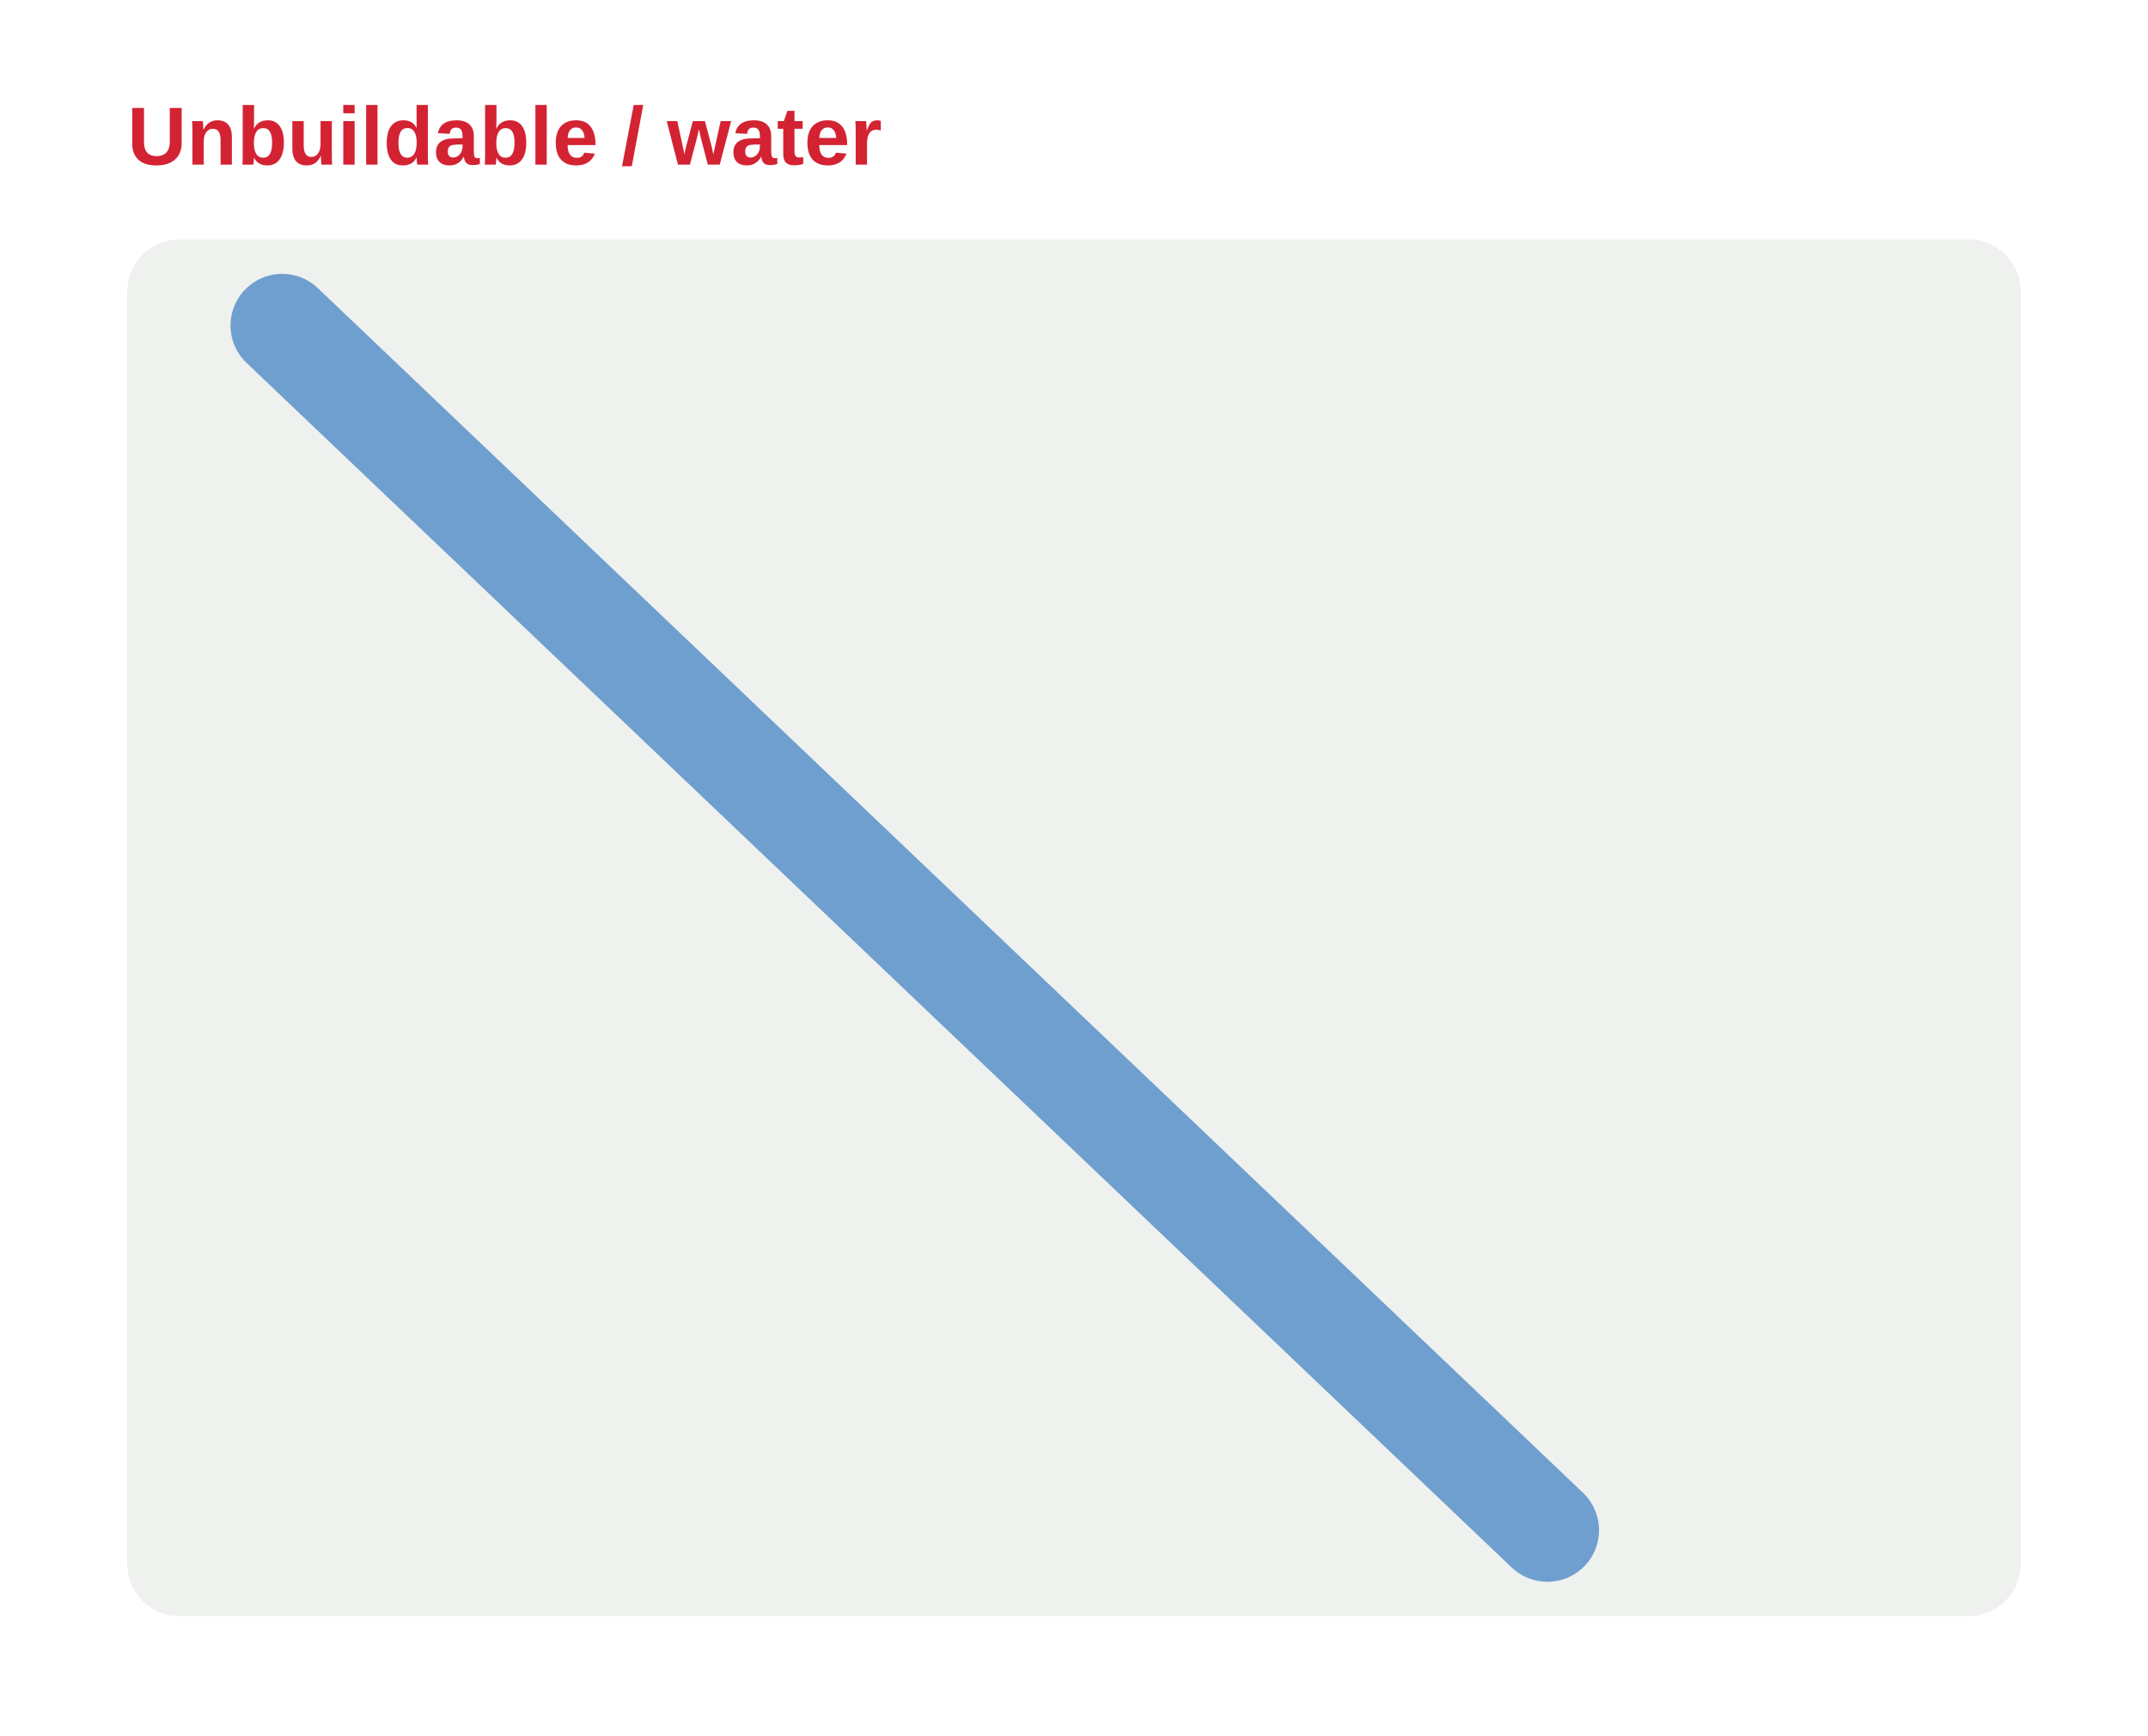
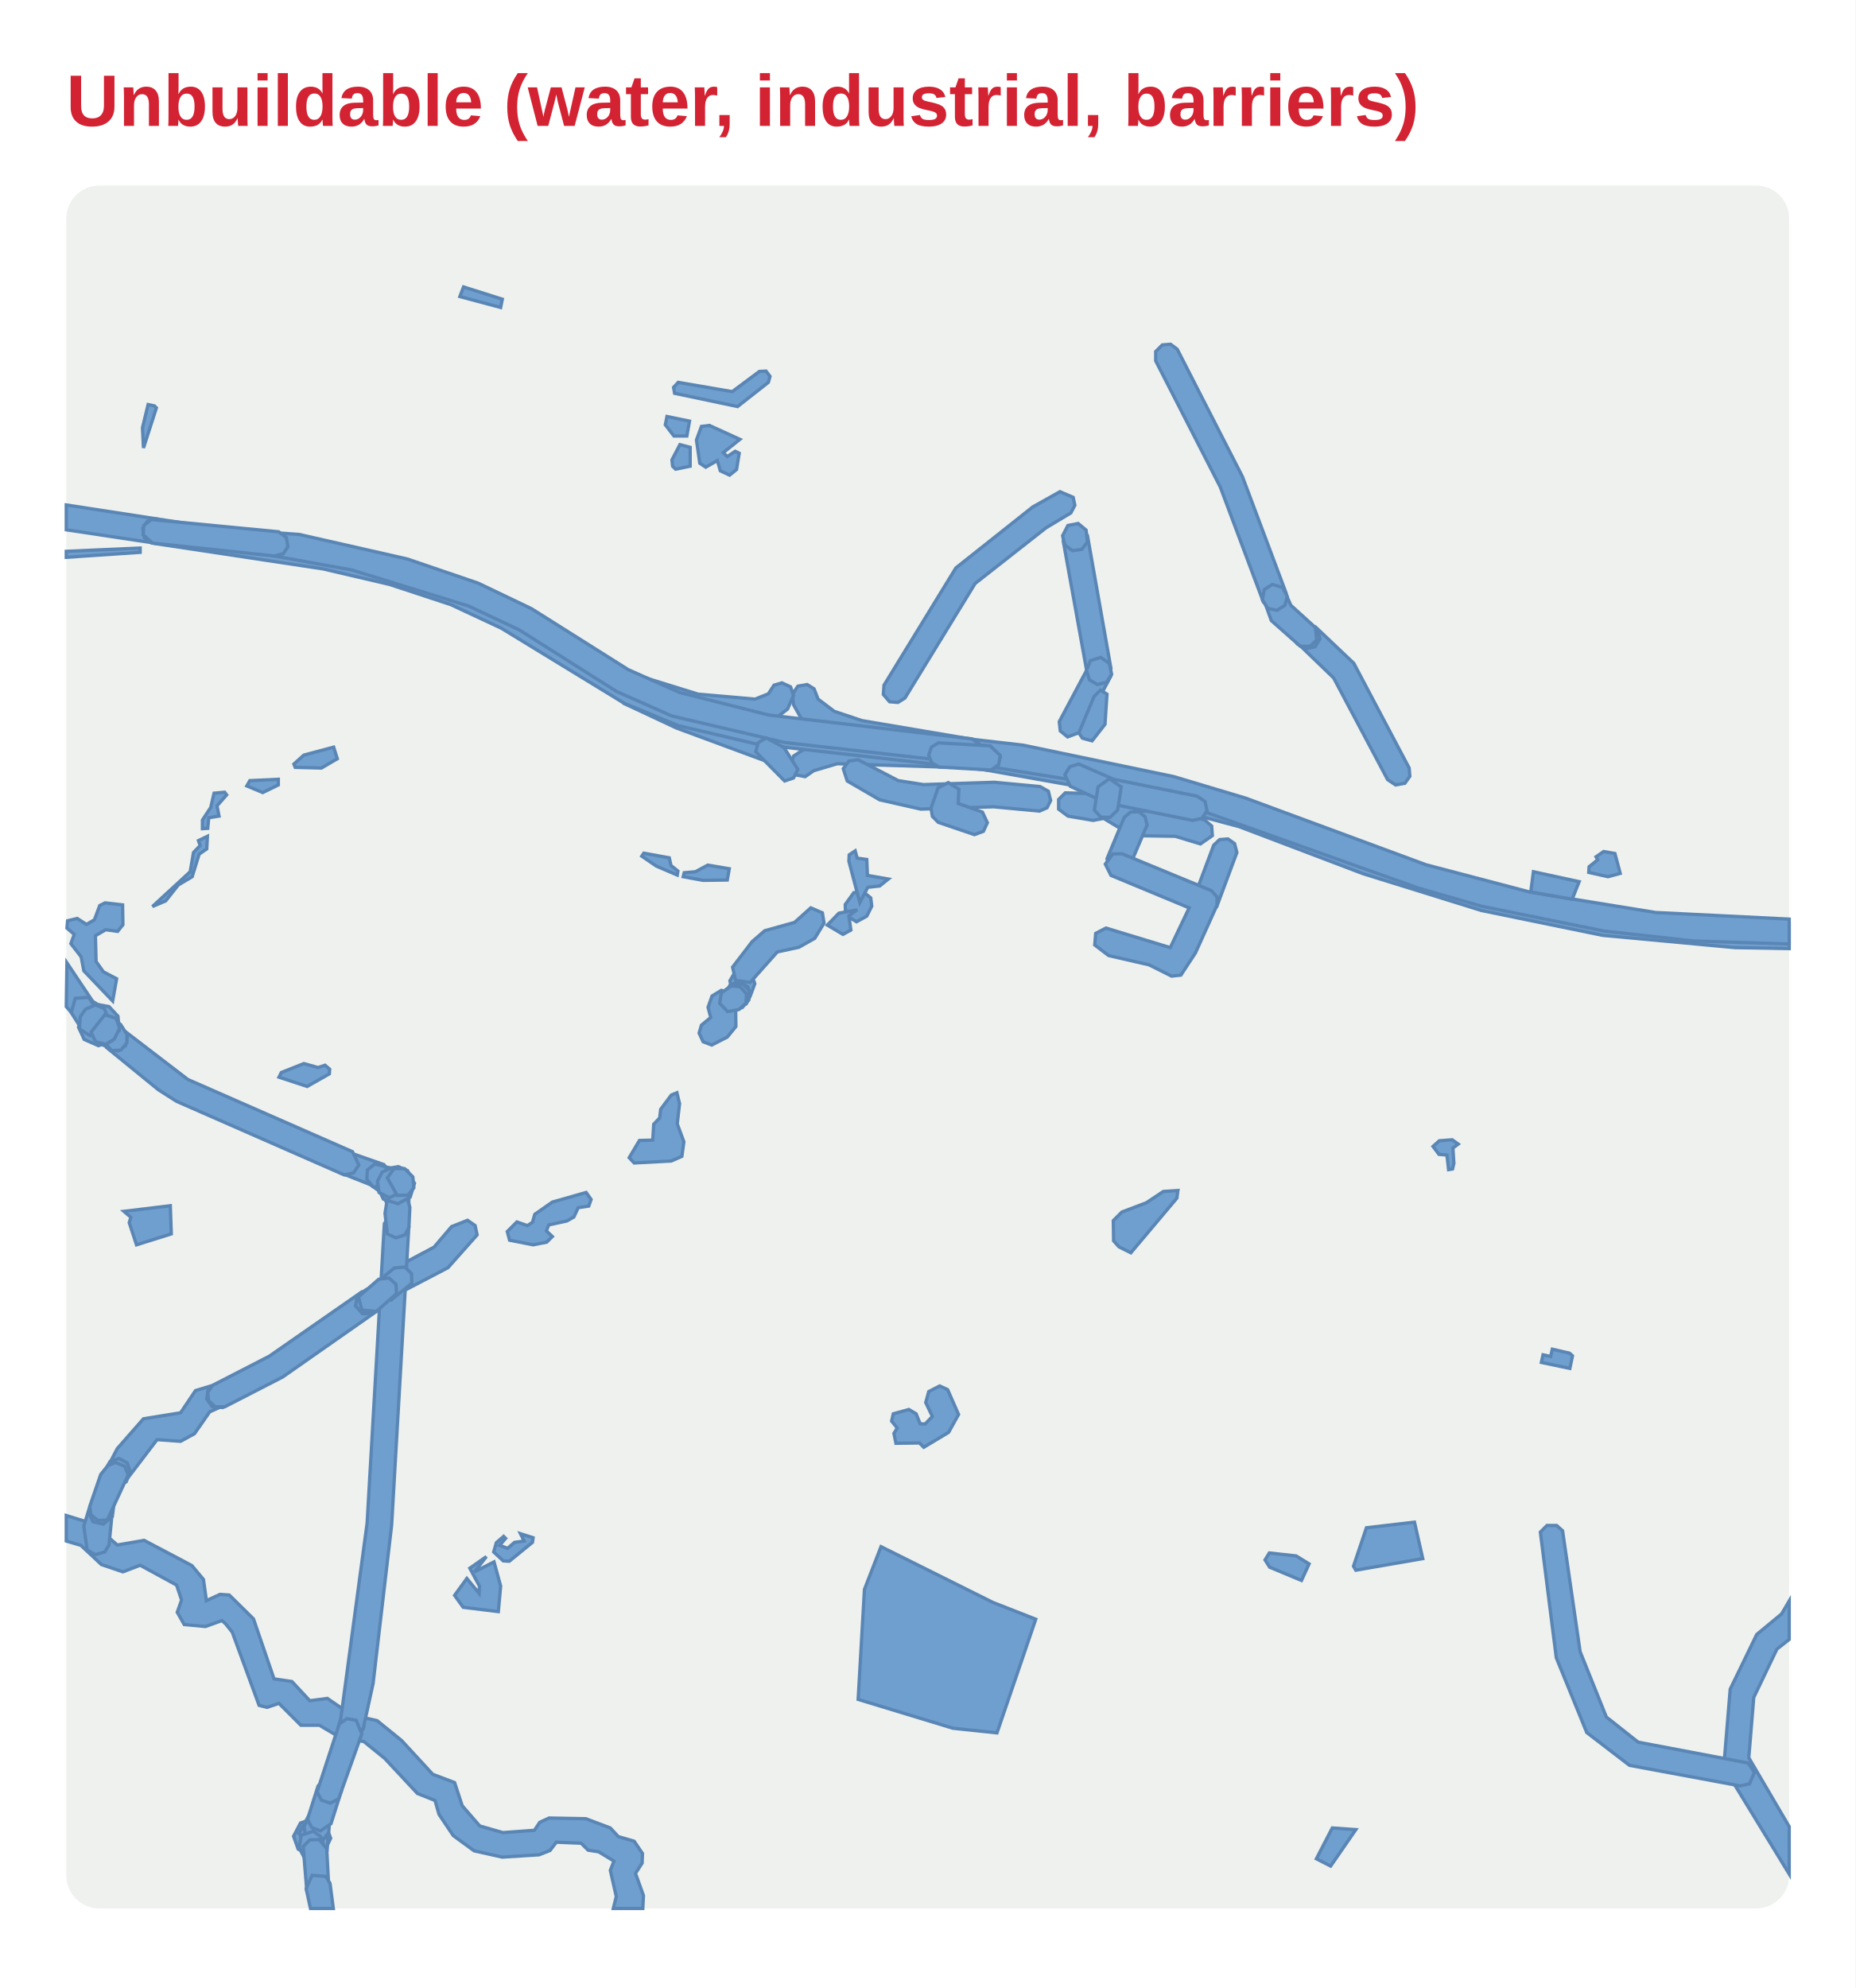
- <svg xmlns="http://www.w3.org/2000/svg" viewBox="0 0 574 464" font-family="Arial, sans-serif">
-   <rect width="574" height="464" fill="white" />
-   <text x="34" y="44" fill="#D32333" font-weight="800" font-size="22">Unbuildable / water</text>
-   <rect x="34.0" y="64.0" width="506.0" height="368.0" rx="14" fill="#eef1ee" />
-   <path d="M 75.4,87.0 L 123.7,133.0 L 172.0,179.0 L 220.3,225.0 L 268.6,271.0 L 316.9,317.0 L 365.2,363.0 L 413.5,409.0" fill="none" stroke="#6f9fcf" stroke-width="27.6" stroke-linecap="round" stroke-linejoin="round" />
+ <svg xmlns="http://www.w3.org/2000/svg" viewBox="0 0 560 600" font-family="Arial, sans-serif">
+   <rect width="560" height="600" fill="white" />
+   <text x="20" y="38" fill="#D32333" font-weight="800" font-size="22">Unbuildable (water, industrial, barriers)</text>
+   <rect x="20.0" y="56.0" width="520.0" height="520.0" rx="10" fill="#eef1ee" />
+   <path d="M 88.6,554.2 L 90.7,550.2 L 94.5,548.9 L 98.2,550.6 L 99.8,554.8 L 98.0,558.6 L 94.2,560.1 L 90.0,558.1 L 88.6,554.2 Z" fill="#6f9fcf" fill-rule="evenodd" stroke="#5a86b5" stroke-width="1" />
+   <path d="M 90.2,553.4 L 94.4,545.8 L 96.8,545.1 L 99.3,546.4 L 100.2,549.1 L 96.5,555.2 L 93.5,556.4 L 90.2,553.4 Z" fill="#6f9fcf" fill-rule="evenodd" stroke="#5a86b5" stroke-width="1" />
+   <path d="M 523.6,286.0 L 483.7,282.3 L 447.1,274.8 L 411.4,263.7 L 374.0,249.5 L 334.6,239.0 L 297.0,232.3 L 295.1,230.8 L 294.6,228.0 L 298.0,225.1 L 308.9,226.4 L 353.9,236.0 L 376.5,242.5 L 432.0,262.9 L 468.5,272.1 L 512.0,278.1 L 540.0,278.9 L 540.0,286.3 L 523.6,286.0 Z" fill="#6f9fcf" fill-rule="evenodd" stroke="#5a86b5" stroke-width="1" />
+   <path d="M 308.8,224.9 L 354.3,234.4 L 376.0,240.9 L 430.4,261.0 L 462.0,269.3 L 499.7,275.4 L 540.0,277.4 L 540.0,284.9 L 511.1,284.0 L 484.1,281.0 L 447.1,273.5 L 428.0,268.0 L 362.1,244.5 L 334.9,237.2 L 291.8,230.3 L 288.9,226.9 L 289.7,224.2 L 292.3,223.0 L 308.8,224.9 Z" fill="#6f9fcf" fill-rule="evenodd" stroke="#5a86b5" stroke-width="1" />
+   <path d="M 246.9,211.0 L 251.8,214.7 L 260.2,217.5 L 293.9,223.2 L 295.9,225.1 L 296.0,228.0 L 292.3,230.4 L 252.6,223.0 L 246.1,220.2 L 241.7,216.6 L 239.5,212.7 L 239.2,209.5 L 240.8,207.1 L 243.6,206.6 L 245.7,207.9 L 246.9,211.0 Z" fill="#6f9fcf" fill-rule="evenodd" stroke="#5a86b5" stroke-width="1" />
+   <path d="M 245.6,232.6 L 243.0,234.4 L 240.3,233.9 L 238.6,231.1 L 239.5,228.2 L 245.5,224.3 L 252.0,223.1 L 284.4,224.1 L 286.7,225.2 L 287.7,227.5 L 286.8,230.2 L 284.3,231.5 L 252.7,230.5 L 245.6,232.6 Z" fill="#6f9fcf" fill-rule="evenodd" stroke="#5a86b5" stroke-width="1" />
+   <path d="M 210.7,209.5 L 227.9,211.0 L 231.9,209.4 L 233.6,206.8 L 236.0,206.1 L 238.6,207.3 L 239.5,209.9 L 237.7,214.0 L 234.3,216.6 L 229.2,218.3 L 221.7,218.6 L 202.9,215.3 L 190.9,210.9 L 189.1,207.2 L 190.5,204.8 L 193.3,204.1 L 210.7,209.5 Z" fill="#6f9fcf" fill-rule="evenodd" stroke="#5a86b5" stroke-width="1" />
+   <path d="M 232.2,230.1 L 204.1,219.7 L 188.3,212.3 L 186.5,210.1 L 186.7,207.3 L 188.9,205.4 L 191.4,205.5 L 206.9,212.8 L 229.0,220.6 L 234.0,223.5 L 235.4,225.9 L 234.7,228.7 L 232.2,230.1 Z" fill="#6f9fcf" fill-rule="evenodd" stroke="#5a86b5" stroke-width="1" />
+   <path d="M 261.6,276.5 L 258.5,278.2 L 255.2,276.2 L 255.1,273.0 L 257.7,269.4 L 260.6,269.2 L 262.8,271.0 L 263.1,273.5 L 261.6,276.5 Z" fill="#6f9fcf" fill-rule="evenodd" stroke="#5a86b5" stroke-width="1" />
+   <path d="M 219.5,265.6 L 212.2,265.7 L 206.2,264.6 L 206.5,263.4 L 209.9,263.1 L 213.6,261.1 L 220.1,262.2 L 219.5,265.6 Z" fill="#6f9fcf" fill-rule="evenodd" stroke="#5a86b5" stroke-width="1" />
+   <path d="M 204.4,264.1 L 198.1,261.4 L 193.7,258.4 L 194.3,257.5 L 202.0,258.9 L 202.5,261.2 L 204.6,262.9 L 204.4,264.1 Z" fill="#6f9fcf" fill-rule="evenodd" stroke="#5a86b5" stroke-width="1" />
+   <path d="M 258.7,274.6 L 256.2,276.4 L 256.8,280.7 L 254.4,282.0 L 249.7,279.2 L 253.2,275.6 L 258.7,274.6 Z" fill="#6f9fcf" fill-rule="evenodd" stroke="#5a86b5" stroke-width="1" />
+   <path d="M 259.5,272.4 L 256.2,259.9 L 256.3,258.0 L 258.1,256.8 L 258.7,259.0 L 261.6,259.4 L 261.8,264.2 L 268.1,265.3 L 265.5,267.4 L 261.9,267.8 L 259.5,272.4 Z" fill="#6f9fcf" fill-rule="evenodd" stroke="#5a86b5" stroke-width="1" />
+   <path d="M 166.7,362.8 L 176.9,359.9 L 178.4,362.0 L 177.7,364.0 L 174.5,364.5 L 173.2,367.3 L 171.1,368.5 L 165.6,369.7 L 164.9,371.5 L 166.7,373.2 L 165.0,374.9 L 160.9,375.7 L 153.8,374.3 L 153.1,371.7 L 156.0,368.8 L 159.2,369.9 L 160.7,368.9 L 161.4,366.5 L 166.7,362.8 Z" fill="#6f9fcf" fill-rule="evenodd" stroke="#5a86b5" stroke-width="1" />
+   <path d="M 202.6,350.4 L 191.4,351.0 L 189.9,349.4 L 193.0,344.2 L 197.0,344.1 L 197.3,339.3 L 199.1,337.4 L 199.4,334.8 L 202.6,330.5 L 204.3,329.8 L 205.1,333.1 L 204.4,339.2 L 206.4,344.6 L 205.8,349.0 L 202.6,350.4 Z" fill="#6f9fcf" fill-rule="evenodd" stroke="#5a86b5" stroke-width="1" />
+   <path d="M 355.2,361.6 L 341.3,378.1 L 337.7,376.3 L 336.1,374.5 L 336.0,368.4 L 338.6,365.8 L 346.0,363.0 L 351.1,359.6 L 355.5,359.3 L 355.2,361.6 Z" fill="#6f9fcf" fill-rule="evenodd" stroke="#5a86b5" stroke-width="1" />
+   <path d="M 114.2,358.5 L 102.3,353.8 L 101.0,351.6 L 101.5,348.9 L 103.9,347.3 L 115.9,351.5 L 117.9,354.8 L 116.8,357.4 L 114.2,358.5 Z" fill="#6f9fcf" fill-rule="evenodd" stroke="#5a86b5" stroke-width="1" />
+   <path d="M 111.4,357.3 L 110.9,353.2 L 114.4,351.1 L 120.2,355.3 L 121.2,358.0 L 119.9,360.6 L 117.3,361.5 L 111.4,357.3 Z" fill="#6f9fcf" fill-rule="evenodd" stroke="#5a86b5" stroke-width="1" />
+   <path d="M 119.7,353.0 L 121.7,356.6 L 119.2,359.9 L 112.5,358.1 L 110.7,355.9 L 110.9,353.1 L 113.1,351.3 L 119.7,353.0 Z" fill="#6f9fcf" fill-rule="evenodd" stroke="#5a86b5" stroke-width="1" />
+   <path d="M 123.4,363.5 L 120.3,366.2 L 116.8,364.7 L 116.6,358.9 L 118.1,356.5 L 120.9,355.8 L 123.3,357.3 L 123.4,363.5 Z" fill="#6f9fcf" fill-rule="evenodd" stroke="#5a86b5" stroke-width="1" />
+   <path d="M 115.4,360.2 L 117.2,356.4 L 121.0,356.4 L 123.4,361.6 L 123.0,364.4 L 120.7,366.1 L 117.9,365.7 L 115.4,360.2 Z" fill="#6f9fcf" fill-rule="evenodd" stroke="#5a86b5" stroke-width="1" />
+   <path d="M 227.8,296.9 L 226.7,299.9 L 223.7,300.9 L 221.0,299.2 L 220.3,296.0 L 221.7,293.6 L 224.4,292.8 L 226.9,294.2 L 227.8,296.9 Z" fill="#6f9fcf" fill-rule="evenodd" stroke="#5a86b5" stroke-width="1" />
+   <path d="M 225.2,303.0 L 222.2,304.0 L 219.7,302.7 L 218.9,299.9 L 220.4,297.2 L 223.2,296.4 L 225.7,297.8 L 226.5,300.5 L 225.2,303.0 Z" fill="#6f9fcf" fill-rule="evenodd" stroke="#5a86b5" stroke-width="1" />
+   <path d="M 214.5,307.1 L 213.7,304.0 L 214.9,300.6 L 217.7,298.9 L 220.8,299.8 L 222.0,302.0 L 222.1,309.8 L 219.5,313.0 L 214.8,315.4 L 212.2,314.4 L 211.0,311.8 L 211.7,309.4 L 214.5,307.1 Z" fill="#6f9fcf" fill-rule="evenodd" stroke="#5a86b5" stroke-width="1" />
+   <path d="M 239.8,278.4 L 244.7,274.0 L 248.2,275.5 L 248.7,278.6 L 245.9,283.2 L 241.1,285.9 L 234.6,287.3 L 226.4,296.5 L 222.0,295.9 L 221.1,291.9 L 227.0,284.2 L 230.8,280.9 L 239.8,278.4 Z" fill="#6f9fcf" fill-rule="evenodd" stroke="#5a86b5" stroke-width="1" />
+   <path d="M 20.0,457.4 L 28.1,459.9 L 35.4,466.3 L 43.5,464.9 L 57.9,472.5 L 61.4,476.7 L 62.3,483.1 L 66.4,481.2 L 69.2,481.4 L 76.5,488.6 L 82.7,506.7 L 88.1,507.5 L 93.5,513.3 L 98.8,512.6 L 106.1,517.6 L 113.8,519.3 L 121.2,525.3 L 130.6,535.5 L 137.2,538.0 L 139.5,545.0 L 144.8,551.1 L 151.8,553.1 L 161.3,552.4 L 162.9,550.0 L 165.7,548.7 L 176.8,548.9 L 184.2,551.7 L 186.6,554.3 L 191.4,555.7 L 193.9,559.4 L 193.8,562.3 L 191.8,565.4 L 194.2,572.1 L 194.0,576.0 L 185.1,576.0 L 186.0,572.4 L 184.2,564.5 L 185.3,561.7 L 180.7,558.9 L 177.5,558.4 L 175.4,556.3 L 167.9,556.0 L 166.0,558.5 L 162.7,559.8 L 151.6,560.5 L 143.1,558.6 L 136.8,554.0 L 132.5,547.6 L 131.3,543.4 L 126.0,541.3 L 116.1,530.7 L 109.8,525.6 L 103.0,524.6 L 96.4,520.7 L 90.8,520.7 L 84.2,514.1 L 80.6,515.3 L 78.2,514.7 L 70.1,492.6 L 68.1,490.1 L 67.0,489.1 L 62.0,490.9 L 55.6,490.3 L 53.5,486.6 L 54.8,482.9 L 53.3,478.4 L 42.3,472.4 L 37.1,474.4 L 30.6,472.2 L 24.4,466.4 L 20.0,465.1 L 20.0,457.4 Z" fill="#6f9fcf" fill-rule="evenodd" stroke="#5a86b5" stroke-width="1" />
+   <path d="M 536.3,497.7 L 529.3,512.3 L 527.8,530.5 L 540.0,551.3 L 540.0,565.6 L 522.7,537.3 L 520.4,531.5 L 522.2,509.8 L 530.2,493.3 L 537.7,487.1 L 540.0,483.2 L 540.0,494.8 L 536.3,497.7 Z" fill="#6f9fcf" fill-rule="evenodd" stroke="#5a86b5" stroke-width="1" />
+   <path d="M 397.3,561.0 L 402.1,551.7 L 409.2,552.2 L 401.6,563.2 L 397.3,561.0 Z" fill="#6f9fcf" fill-rule="evenodd" stroke="#5a86b5" stroke-width="1" />
+   <path d="M 409.2,473.9 L 408.5,472.7 L 412.4,461.1 L 426.9,459.4 L 429.4,470.4 L 409.2,473.9 Z" fill="#6f9fcf" fill-rule="evenodd" stroke="#5a86b5" stroke-width="1" />
+   <path d="M 41.2,375.7 L 39.0,369.0 L 39.5,367.4 L 37.4,365.6 L 51.4,363.9 L 51.7,372.4 L 41.2,375.7 Z" fill="#6f9fcf" fill-rule="evenodd" stroke="#5a86b5" stroke-width="1" />
+   <path d="M 368.3,147.0 L 348.8,108.9 L 348.8,106.1 L 350.8,104.1 L 353.3,103.9 L 355.3,105.4 L 375.0,143.9 L 388.2,179.1 L 388.0,181.6 L 386.3,183.4 L 383.4,183.6 L 381.3,181.7 L 368.3,147.0 Z" fill="#6f9fcf" fill-rule="evenodd" stroke="#5a86b5" stroke-width="1" />
+   <path d="M 271.1,235.6 L 278.7,236.8 L 300.1,236.1 L 313.9,237.4 L 316.4,238.8 L 317.1,241.6 L 316.0,243.8 L 313.7,244.8 L 299.9,243.5 L 277.9,244.2 L 265.5,241.4 L 255.7,235.7 L 254.5,232.0 L 256.2,229.7 L 259.0,229.3 L 271.1,235.6 Z" fill="#6f9fcf" fill-rule="evenodd" stroke="#5a86b5" stroke-width="1" />
+   <path d="M 321.5,239.3 L 335.0,239.7 L 343.7,244.8 L 355.7,245.0 L 363.6,247.5 L 365.7,249.3 L 365.9,252.2 L 362.3,254.7 L 354.7,252.4 L 341.7,252.2 L 333.1,247.0 L 329.9,247.6 L 322.3,246.3 L 319.5,244.2 L 319.5,241.3 L 321.5,239.3 Z" fill="#6f9fcf" fill-rule="evenodd" stroke="#5a86b5" stroke-width="1" />
+   <path d="M 361.3,240.3 L 363.7,241.9 L 364.3,244.7 L 362.7,247.0 L 359.9,247.6 L 333.8,242.3 L 323.0,237.3 L 321.4,233.8 L 322.9,231.4 L 325.6,230.6 L 336.1,235.2 L 361.3,240.3 Z" fill="#6f9fcf" fill-rule="evenodd" stroke="#5a86b5" stroke-width="1" />
+   <path d="M 331.4,237.5 L 334.8,235.0 L 338.4,237.5 L 337.3,244.5 L 335.0,246.7 L 332.2,246.6 L 330.3,244.5 L 331.4,237.5 Z" fill="#6f9fcf" fill-rule="evenodd" stroke="#5a86b5" stroke-width="1" />
+   <path d="M 339.3,246.7 L 341.2,245.1 L 343.7,245.0 L 345.6,246.5 L 346.2,249.0 L 340.8,261.7 L 337.3,263.3 L 334.8,261.9 L 334.1,259.2 L 339.3,246.7 Z" fill="#6f9fcf" fill-rule="evenodd" stroke="#5a86b5" stroke-width="1" />
+   <path d="M 283.2,248.2 L 281.4,246.4 L 281.0,243.9 L 283.1,237.8 L 286.2,236.2 L 289.4,238.2 L 289.2,242.5 L 296.5,245.1 L 298.0,248.3 L 296.8,250.9 L 294.1,251.9 L 283.2,248.2 Z" fill="#6f9fcf" fill-rule="evenodd" stroke="#5a86b5" stroke-width="1" />
+   <path d="M 328.7,200.9 L 330.7,199.4 L 333.2,199.5 L 335.2,201.5 L 335.3,204.0 L 326.3,220.9 L 322.2,222.4 L 320.0,220.6 L 319.7,217.8 L 328.7,200.9 Z" fill="#6f9fcf" fill-rule="evenodd" stroke="#5a86b5" stroke-width="1" />
+   <path d="M 366.3,255.1 L 368.1,253.4 L 370.6,253.2 L 372.6,254.6 L 373.3,257.3 L 367.2,273.7 L 363.2,275.7 L 360.8,274.2 L 360.2,271.4 L 366.3,255.1 Z" fill="#6f9fcf" fill-rule="evenodd" stroke="#5a86b5" stroke-width="1" />
+   <path d="M 471.6,462.0 L 476.9,498.5 L 484.8,518.2 L 494.4,525.8 L 527.6,532.1 L 529.5,534.9 L 528.0,538.4 L 525.2,539.0 L 491.8,532.8 L 478.9,522.9 L 469.7,500.3 L 464.9,462.4 L 466.9,460.4 L 469.8,460.4 L 471.6,462.0 Z" fill="#6f9fcf" fill-rule="evenodd" stroke="#5a86b5" stroke-width="1" />
+   <path d="M 288.5,171.4 L 311.7,153.0 L 319.9,148.4 L 323.9,150.1 L 324.4,152.5 L 323.2,154.8 L 315.7,159.3 L 294.3,176.1 L 273.1,210.7 L 271.0,212.0 L 268.5,211.8 L 266.6,209.6 L 266.8,206.8 L 288.5,171.4 Z" fill="#6f9fcf" fill-rule="evenodd" stroke="#5a86b5" stroke-width="1" />
+   <path d="M 20.0,168.2 L 20.0,166.4 L 42.3,165.4 L 42.3,166.7 L 20.0,168.2 Z" fill="#6f9fcf" fill-rule="evenodd" stroke="#5a86b5" stroke-width="1" />
+   <path d="M 438.3,344.0 L 440.1,345.3 L 438.5,346.5 L 438.8,351.1 L 438.4,352.8 L 437.2,353.0 L 436.7,348.6 L 434.3,348.4 L 432.5,346.0 L 434.4,344.3 L 438.3,344.0 Z" fill="#6f9fcf" fill-rule="evenodd" stroke="#5a86b5" stroke-width="1" />
+   <path d="M 98.7,558.7 L 96.3,562.2 L 92.6,561.6 L 91.2,558.7 L 92.5,553.7 L 94.9,552.3 L 97.7,553.1 L 99.0,555.2 L 98.7,558.7 Z" fill="#6f9fcf" fill-rule="evenodd" stroke="#5a86b5" stroke-width="1" />
+   <path d="M 99.2,553.1 L 96.5,556.6 L 92.3,555.1 L 91.8,551.2 L 94.6,545.7 L 97.4,545.2 L 99.7,546.9 L 99.2,553.1 Z" fill="#6f9fcf" fill-rule="evenodd" stroke="#5a86b5" stroke-width="1" />
+   <path d="M 90.3,557.7 L 90.9,553.9 L 94.5,552.7 L 96.8,554.3 L 98.6,559.5 L 96.9,561.8 L 94.1,562.3 L 92.0,561.0 L 90.3,557.7 Z" fill="#6f9fcf" fill-rule="evenodd" stroke="#5a86b5" stroke-width="1" />
+   <path d="M 96.0,539.0 L 97.8,537.2 L 100.3,536.9 L 103.1,540.3 L 99.9,550.4 L 96.7,552.6 L 94.1,551.6 L 92.8,549.1 L 96.0,539.0 Z" fill="#6f9fcf" fill-rule="evenodd" stroke="#5a86b5" stroke-width="1" />
+   <path d="M 144.0,372.7 L 135.2,382.6 L 122.2,389.4 L 119.3,389.3 L 117.4,387.2 L 118.6,383.0 L 131.0,376.4 L 136.3,370.2 L 141.1,368.3 L 143.4,369.9 L 144.0,372.7 Z" fill="#6f9fcf" fill-rule="evenodd" stroke="#5a86b5" stroke-width="1" />
+   <path d="M 325.6,221.2 L 330.2,210.2 L 332.1,208.3 L 334.1,209.5 L 333.5,218.6 L 329.6,223.6 L 326.7,222.8 L 325.6,221.2 Z" fill="#6f9fcf" fill-rule="evenodd" stroke="#5a86b5" stroke-width="1" />
+   <path d="M 102.7,519.1 L 105.7,516.8 L 109.0,518.1 L 109.8,521.2 L 107.9,525.2 L 105.2,526.0 L 102.7,524.7 L 101.9,522.3 L 102.7,519.1 Z" fill="#6f9fcf" fill-rule="evenodd" stroke="#5a86b5" stroke-width="1" />
+   <path d="M 102.5,521.3 L 110.8,459.7 L 116.0,369.3 L 117.5,366.9 L 120.3,366.2 L 122.7,367.7 L 123.4,370.1 L 118.2,460.3 L 112.6,508.1 L 109.6,521.8 L 106.9,524.1 L 104.1,523.7 L 102.5,521.3 Z" fill="#6f9fcf" fill-rule="evenodd" stroke="#5a86b5" stroke-width="1" />
+   <path d="M 269.8,432.6 L 270.8,431.0 L 269.1,428.9 L 269.6,426.7 L 274.3,425.4 L 276.5,426.7 L 277.7,429.7 L 279.2,429.8 L 281.4,427.5 L 279.4,423.3 L 280.3,420.0 L 283.6,418.3 L 286.0,419.4 L 289.3,426.9 L 286.3,432.3 L 278.8,436.8 L 277.5,435.5 L 270.4,435.6 L 269.8,432.6 Z" fill="#6f9fcf" fill-rule="evenodd" stroke="#5a86b5" stroke-width="1" />
+   <path d="M 224.0,304.1 L 220.9,304.8 L 218.3,302.5 L 218.5,299.3 L 221.3,296.9 L 224.1,296.9 L 226.1,299.0 L 226.0,301.8 L 224.0,304.1 Z" fill="#6f9fcf" fill-rule="evenodd" stroke="#5a86b5" stroke-width="1" />
+   <path d="M 223.0,304.7 L 219.6,305.3 L 217.2,302.8 L 217.7,299.7 L 220.6,297.6 L 223.4,297.8 L 225.3,300.0 L 225.1,302.8 L 223.0,304.7 Z" fill="#6f9fcf" fill-rule="evenodd" stroke="#5a86b5" stroke-width="1" />
+   <path d="M 473.8,413.0 L 465.2,411.2 L 465.7,408.9 L 468.0,409.4 L 468.5,407.2 L 473.7,408.4 L 474.6,409.2 L 473.8,413.0 Z" fill="#6f9fcf" fill-rule="evenodd" stroke="#5a86b5" stroke-width="1" />
+   <path d="M 160.9,464.1 L 160.7,465.5 L 153.7,471.2 L 151.9,471.1 L 149.0,468.4 L 149.8,465.6 L 152.0,463.7 L 152.6,464.3 L 150.8,466.4 L 153.2,467.3 L 155.3,465.5 L 158.2,465.1 L 157.1,462.9 L 160.9,464.1 Z" fill="#6f9fcf" fill-rule="evenodd" stroke="#5a86b5" stroke-width="1" />
+   <path d="M 43.0,129.1 L 44.7,122.1 L 46.6,122.5 L 47.2,123.1 L 43.3,135.2 L 43.0,129.1 Z" fill="#6f9fcf" fill-rule="evenodd" stroke="#5a86b5" stroke-width="1" />
+   <path d="M 118.0,392.4 L 113.9,392.1 L 112.7,387.9 L 119.0,382.7 L 122.2,382.4 L 124.2,384.4 L 124.3,387.3 L 118.0,392.4 Z" fill="#6f9fcf" fill-rule="evenodd" stroke="#5a86b5" stroke-width="1" />
+   <path d="M 35.4,437.2 L 43.3,428.2 L 54.5,426.4 L 59.0,419.7 L 65.9,417.6 L 69.2,419.5 L 68.9,423.6 L 63.3,426.1 L 58.7,432.7 L 54.5,435.0 L 47.4,434.5 L 38.4,446.3 L 35.5,447.6 L 32.9,446.5 L 31.9,443.9 L 35.4,437.2 Z" fill="#6f9fcf" fill-rule="evenodd" stroke="#5a86b5" stroke-width="1" />
+   <path d="M 139.9,86.6 L 151.6,90.3 L 151.1,92.8 L 138.8,89.5 L 139.9,86.6 Z" fill="#6f9fcf" fill-rule="evenodd" stroke="#5a86b5" stroke-width="1" />
+   <path d="M 103.9,354.6 L 53.3,332.4 L 47.8,328.9 L 32.1,316.1 L 31.1,313.9 L 31.8,311.5 L 34.2,309.9 L 36.6,310.4 L 56.7,325.8 L 106.4,347.6 L 108.3,351.6 L 106.7,354.0 L 103.9,354.6 Z" fill="#6f9fcf" fill-rule="evenodd" stroke="#5a86b5" stroke-width="1" />
+   <path d="M 116.2,366.2 L 117.2,360.0 L 119.8,358.8 L 122.4,359.9 L 123.7,364.4 L 123.4,370.5 L 122.2,372.7 L 119.5,373.6 L 116.9,372.4 L 116.2,366.2 Z" fill="#6f9fcf" fill-rule="evenodd" stroke="#5a86b5" stroke-width="1" />
+   <path d="M 95.7,540.8 L 102.4,520.3 L 104.7,518.7 L 107.5,519.2 L 109.2,523.3 L 102.2,542.9 L 99.7,544.2 L 97.0,543.3 L 95.7,540.8 Z" fill="#6f9fcf" fill-rule="evenodd" stroke="#5a86b5" stroke-width="1" />
+   <path d="M 92.6,570.7 L 91.5,557.3 L 93.5,555.3 L 96.3,555.2 L 98.6,557.9 L 99.3,570.9 L 97.1,572.7 L 94.3,572.5 L 92.6,570.7 Z" fill="#6f9fcf" fill-rule="evenodd" stroke="#5a86b5" stroke-width="1" />
+   <path d="M 92.4,570.0 L 94.2,566.0 L 98.3,566.3 L 99.6,568.4 L 100.6,576.0 L 93.7,576.0 L 92.4,570.0 Z" fill="#6f9fcf" fill-rule="evenodd" stroke="#5a86b5" stroke-width="1" />
+   <path d="M 365.6,268.8 L 367.3,270.7 L 367.3,273.2 L 360.8,287.6 L 356.4,294.3 L 353.6,294.6 L 346.8,291.2 L 334.6,288.4 L 330.4,285.2 L 330.7,281.7 L 333.8,280.1 L 353.2,286.0 L 358.9,274.0 L 335.3,264.2 L 333.6,260.8 L 335.9,257.7 L 338.7,257.7 L 365.6,268.8 Z" fill="#6f9fcf" fill-rule="evenodd" stroke="#5a86b5" stroke-width="1" />
+   <path d="M 47.3,156.6 L 49.5,157.8 L 50.4,160.1 L 49.7,162.5 L 47.3,164.0 L 20.0,159.9 L 20.0,152.4 L 47.3,156.6 Z" fill="#6f9fcf" fill-rule="evenodd" stroke="#5a86b5" stroke-width="1" />
+   <path d="M 31.3,304.3 L 32.2,308.6 L 28.7,310.7 L 22.5,307.0 L 21.3,304.1 L 22.5,301.5 L 25.2,300.5 L 31.3,304.3 Z" fill="#6f9fcf" fill-rule="evenodd" stroke="#5a86b5" stroke-width="1" />
+   <path d="M 20.2,290.6 L 28.5,303.0 L 28.4,305.8 L 26.3,307.7 L 23.1,307.4 L 20.0,303.8 L 20.2,290.6 Z" fill="#6f9fcf" fill-rule="evenodd" stroke="#5a86b5" stroke-width="1" />
+   <path d="M 298.5,232.5 L 228.5,224.6 L 204.7,219.0 L 188.3,212.2 L 151.3,189.6 L 136.1,182.5 L 117.6,176.4 L 97.5,171.7 L 45.8,163.9 L 43.5,162.2 L 43.1,159.4 L 44.5,157.3 L 47.3,156.6 L 98.8,164.4 L 119.5,169.2 L 143.6,177.5 L 158.3,185.1 L 182.5,200.7 L 207.0,212.0 L 229.7,217.3 L 299.0,225.2 L 301.9,228.5 L 301.1,231.2 L 298.5,232.5 Z" fill="#6f9fcf" fill-rule="evenodd" stroke="#5a86b5" stroke-width="1" />
+   <path d="M 90.3,161.3 L 122.9,168.7 L 144.3,176.0 L 160.4,183.7 L 189.6,202.1 L 205.1,209.0 L 232.0,215.8 L 293.3,223.0 L 295.7,224.6 L 296.1,227.8 L 292.5,230.4 L 236.9,224.1 L 202.8,216.1 L 186.1,208.7 L 156.7,190.1 L 141.4,182.9 L 106.1,172.0 L 82.1,167.7 L 79.8,165.5 L 79.9,162.6 L 81.9,160.7 L 90.3,161.3 Z" fill="#6f9fcf" fill-rule="evenodd" stroke="#5a86b5" stroke-width="1" />
+   <path d="M 20.4,277.9 L 23.3,277.2 L 26.1,279.0 L 28.5,277.6 L 30.1,273.3 L 31.7,272.5 L 37.0,273.1 L 37.1,279.1 L 35.5,281.1 L 31.9,280.6 L 28.8,282.4 L 29.0,290.2 L 31.2,293.3 L 35.2,295.4 L 34.0,302.1 L 25.3,293.0 L 24.5,288.8 L 21.4,284.8 L 22.4,282.0 L 20.2,280.1 L 20.4,277.9 Z" fill="#6f9fcf" fill-rule="evenodd" stroke="#5a86b5" stroke-width="1" />
+   <path d="M 29.8,314.9 L 27.5,311.5 L 30.2,308.0 L 34.3,308.9 L 38.4,312.8 L 37.9,315.6 L 35.6,317.2 L 29.8,314.9 Z" fill="#6f9fcf" fill-rule="evenodd" stroke="#5a86b5" stroke-width="1" />
+   <path d="M 36.4,309.2 L 38.3,312.2 L 38.3,314.7 L 36.5,316.9 L 33.7,317.1 L 29.2,311.8 L 28.8,308.9 L 32.4,306.2 L 36.4,309.2 Z" fill="#6f9fcf" fill-rule="evenodd" stroke="#5a86b5" stroke-width="1" />
+   <path d="M 21.5,305.6 L 22.7,301.3 L 26.8,301.0 L 30.8,307.5 L 30.6,310.7 L 28.4,312.5 L 25.6,312.1 L 21.5,305.6 Z" fill="#6f9fcf" fill-rule="evenodd" stroke="#5a86b5" stroke-width="1" />
+   <path d="M 287.6,521.6 L 259.0,512.9 L 260.9,479.7 L 265.9,466.8 L 299.6,483.6 L 312.6,488.7 L 300.9,523.0 L 287.6,521.6 Z" fill="#6f9fcf" fill-rule="evenodd" stroke="#5a86b5" stroke-width="1" />
+   <path d="M 392.8,477.0 L 383.2,473.0 L 381.8,470.8 L 383.1,468.7 L 391.2,469.6 L 395.1,472.0 L 392.8,477.0 Z" fill="#6f9fcf" fill-rule="evenodd" stroke="#5a86b5" stroke-width="1" />
+   <path d="M 97.0,231.8 L 89.1,231.6 L 88.7,230.6 L 91.7,227.9 L 100.7,225.5 L 101.8,229.0 L 97.0,231.8 Z" fill="#6f9fcf" fill-rule="evenodd" stroke="#5a86b5" stroke-width="1" />
+   <path d="M 74.5,237.2 L 75.4,235.6 L 84.0,235.2 L 84.0,236.9 L 79.3,239.2 L 74.5,237.2 Z" fill="#6f9fcf" fill-rule="evenodd" stroke="#5a86b5" stroke-width="1" />
+   <path d="M 61.1,247.5 L 63.6,243.7 L 64.6,239.4 L 67.8,239.1 L 68.4,239.9 L 65.5,243.2 L 66.1,246.3 L 63.0,246.8 L 62.7,250.0 L 61.1,250.1 L 61.1,247.5 Z" fill="#6f9fcf" fill-rule="evenodd" stroke="#5a86b5" stroke-width="1" />
+   <path d="M 46.0,273.6 L 57.4,263.1 L 58.4,257.3 L 60.4,255.2 L 59.9,253.7 L 62.6,252.4 L 62.4,256.2 L 60.1,257.8 L 58.0,264.6 L 53.8,267.1 L 50.0,271.9 L 46.0,273.6 Z" fill="#6f9fcf" fill-rule="evenodd" stroke="#5a86b5" stroke-width="1" />
+   <path d="M 476.6,266.1 L 474.5,271.4 L 462.0,269.2 L 462.8,263.1 L 476.6,266.1 Z" fill="#6f9fcf" fill-rule="evenodd" stroke="#5a86b5" stroke-width="1" />
+   <path d="M 484.0,257.0 L 487.4,257.6 L 489.0,263.6 L 485.3,264.6 L 479.5,263.3 L 479.6,261.6 L 482.2,259.5 L 481.7,258.6 L 484.0,257.0 Z" fill="#6f9fcf" fill-rule="evenodd" stroke="#5a86b5" stroke-width="1" />
+   <path d="M 402.5,204.6 L 391.5,194.0 L 391.1,191.2 L 392.8,188.9 L 397.0,189.2 L 408.6,200.2 L 425.3,231.8 L 425.5,234.3 L 424.0,236.4 L 421.2,236.9 L 418.8,235.3 L 402.5,204.6 Z" fill="#6f9fcf" fill-rule="evenodd" stroke="#5a86b5" stroke-width="1" />
+   <path d="M 391.5,194.3 L 390.3,191.4 L 391.9,188.6 L 395.0,188.1 L 397.7,190.0 L 398.4,192.8 L 396.9,195.2 L 394.1,195.8 L 391.5,194.3 Z" fill="#6f9fcf" fill-rule="evenodd" stroke="#5a86b5" stroke-width="1" />
+   <path d="M 383.7,187.3 L 381.1,180.1 L 382.6,177.6 L 385.3,176.9 L 387.5,178.0 L 389.6,182.7 L 397.0,189.4 L 397.4,193.2 L 395.3,195.1 L 392.4,195.0 L 383.7,187.3 Z" fill="#6f9fcf" fill-rule="evenodd" stroke="#5a86b5" stroke-width="1" />
+   <path d="M 381.0,181.0 L 381.6,177.9 L 384.0,176.4 L 387.1,177.3 L 388.5,180.0 L 387.8,182.7 L 385.4,184.2 L 382.6,183.6 L 381.0,181.0 Z" fill="#6f9fcf" fill-rule="evenodd" stroke="#5a86b5" stroke-width="1" />
+   <path d="M 320.9,163.3 L 321.6,160.5 L 323.9,159.0 L 326.4,159.4 L 328.2,161.6 L 335.3,201.8 L 334.7,204.2 L 332.6,205.7 L 329.8,205.4 L 328.1,203.1 L 320.9,163.3 Z" fill="#6f9fcf" fill-rule="evenodd" stroke="#5a86b5" stroke-width="1" />
+   <path d="M 320.7,161.7 L 322.3,158.6 L 325.4,158.0 L 327.8,160.0 L 328.2,163.6 L 326.5,165.8 L 323.7,166.2 L 321.4,164.5 L 320.7,161.7 Z" fill="#6f9fcf" fill-rule="evenodd" stroke="#5a86b5" stroke-width="1" />
+   <path d="M 84.2,325.1 L 84.9,323.7 L 91.7,321.0 L 96.0,322.2 L 98.1,321.5 L 99.5,322.7 L 99.4,324.1 L 92.7,327.9 L 84.2,325.1 Z" fill="#6f9fcf" fill-rule="evenodd" stroke="#5a86b5" stroke-width="1" />
+   <path d="M 236.8,235.7 L 228.1,226.9 L 228.8,224.2 L 231.2,222.7 L 236.6,225.6 L 240.8,232.2 L 239.5,234.8 L 236.8,235.7 Z" fill="#6f9fcf" fill-rule="evenodd" stroke="#5a86b5" stroke-width="1" />
+   <path d="M 283.4,231.5 L 281.2,230.2 L 280.3,227.9 L 281.1,225.5 L 283.2,224.2 L 298.8,225.1 L 301.9,228.0 L 301.4,230.8 L 299.1,232.4 L 283.4,231.5 Z" fill="#6f9fcf" fill-rule="evenodd" stroke="#5a86b5" stroke-width="1" />
+   <path d="M 34.0,455.1 L 32.9,466.3 L 31.6,468.4 L 28.8,469.2 L 26.3,467.8 L 25.3,460.6 L 27.1,454.7 L 29.2,452.8 L 32.1,453.0 L 34.0,455.1 Z" fill="#6f9fcf" fill-rule="evenodd" stroke="#5a86b5" stroke-width="1" />
+   <path d="M 38.1,447.2 L 35.4,448.8 L 32.1,447.6 L 31.3,444.5 L 33.2,441.1 L 35.9,440.2 L 38.4,441.5 L 39.3,444.2 L 38.1,447.2 Z" fill="#6f9fcf" fill-rule="evenodd" stroke="#5a86b5" stroke-width="1" />
+   <path d="M 67.2,424.8 L 64.0,424.5 L 62.4,422.2 L 62.8,419.4 L 65.5,417.5 L 68.3,418.0 L 69.9,420.3 L 69.5,423.1 L 67.2,424.8 Z" fill="#6f9fcf" fill-rule="evenodd" stroke="#5a86b5" stroke-width="1" />
+   <path d="M 113.6,395.8 L 85.3,415.6 L 67.8,424.6 L 65.0,424.6 L 62.9,422.7 L 62.7,420.2 L 64.2,418.1 L 81.3,409.3 L 109.2,389.9 L 113.6,390.5 L 114.6,393.1 L 113.6,395.8 Z" fill="#6f9fcf" fill-rule="evenodd" stroke="#5a86b5" stroke-width="1" />
+   <path d="M 112.6,396.4 L 109.4,396.5 L 107.3,394.1 L 107.9,391.0 L 110.7,389.1 L 113.5,389.4 L 115.3,391.6 L 114.9,394.5 L 112.6,396.4 Z" fill="#6f9fcf" fill-rule="evenodd" stroke="#5a86b5" stroke-width="1" />
+   <path d="M 113.6,395.8 L 109.2,395.4 L 108.2,391.4 L 114.3,386.1 L 117.4,385.7 L 119.5,387.6 L 119.7,390.4 L 113.6,395.8 Z" fill="#6f9fcf" fill-rule="evenodd" stroke="#5a86b5" stroke-width="1" />
+   <path d="M 33.9,457.7 L 31.2,460.0 L 28.1,459.3 L 26.7,456.4 L 27.8,453.1 L 30.3,451.7 L 33.0,452.5 L 34.3,454.6 L 33.9,457.7 Z" fill="#6f9fcf" fill-rule="evenodd" stroke="#5a86b5" stroke-width="1" />
+   <path d="M 38.7,445.1 L 32.4,458.7 L 29.5,458.9 L 27.4,457.1 L 27.1,454.6 L 30.4,445.0 L 32.6,442.3 L 34.9,441.4 L 37.6,442.5 L 38.7,445.1 Z" fill="#6f9fcf" fill-rule="evenodd" stroke="#5a86b5" stroke-width="1" />
+   <path d="M 327.9,202.3 L 329.1,199.4 L 332.2,198.4 L 334.8,200.2 L 335.5,203.5 L 334.0,205.9 L 331.2,206.6 L 328.8,205.2 L 327.9,202.3 Z" fill="#6f9fcf" fill-rule="evenodd" stroke="#5a86b5" stroke-width="1" />
+   <path d="M 28.2,305.3 L 34.7,310.1 L 33.9,314.1 L 29.7,315.6 L 25.4,313.7 L 23.7,310.0 L 24.8,306.2 L 28.2,305.3 Z" fill="#6f9fcf" fill-rule="evenodd" stroke="#5a86b5" stroke-width="1" />
+   <path d="M 29.0,303.1 L 32.9,303.8 L 35.6,306.7 L 36.0,311.0 L 33.9,313.4 L 30.7,313.3 L 25.5,308.7 L 25.8,304.9 L 29.0,303.1 Z" fill="#6f9fcf" fill-rule="evenodd" stroke="#5a86b5" stroke-width="1" />
+   <path d="M 24.2,306.9 L 25.8,304.6 L 28.8,303.3 L 31.5,304.4 L 32.5,307.0 L 30.1,311.4 L 27.2,312.6 L 24.0,310.5 L 24.2,306.9 Z" fill="#6f9fcf" fill-rule="evenodd" stroke="#5a86b5" stroke-width="1" />
+   <path d="M 27.5,311.5 L 31.6,306.3 L 35.0,307.3 L 36.1,310.3 L 34.5,313.6 L 31.9,315.2 L 28.8,314.4 L 27.5,311.5 Z" fill="#6f9fcf" fill-rule="evenodd" stroke="#5a86b5" stroke-width="1" />
+   <path d="M 115.3,354.8 L 122.8,354.0 L 125.1,357.1 L 123.8,361.3 L 120.1,363.3 L 115.7,361.9 L 113.8,357.9 L 115.3,354.8 Z" fill="#6f9fcf" fill-rule="evenodd" stroke="#5a86b5" stroke-width="1" />
+   <path d="M 116.7,352.7 L 120.2,352.1 L 123.0,353.3 L 124.2,355.8 L 123.3,358.5 L 118.1,360.0 L 115.5,359.0 L 114.4,355.7 L 116.7,352.7 Z" fill="#6f9fcf" fill-rule="evenodd" stroke="#5a86b5" stroke-width="1" />
+   <path d="M 113.9,356.6 L 115.3,353.8 L 117.9,352.6 L 120.5,353.6 L 121.7,356.2 L 120.4,360.1 L 117.5,361.5 L 114.4,359.9 L 113.9,356.6 Z" fill="#6f9fcf" fill-rule="evenodd" stroke="#5a86b5" stroke-width="1" />
+   <path d="M 119.9,360.8 L 116.9,355.5 L 118.9,352.7 L 122.1,352.7 L 124.6,355.2 L 124.9,358.5 L 123.1,360.7 L 119.9,360.8 Z" fill="#6f9fcf" fill-rule="evenodd" stroke="#5a86b5" stroke-width="1" />
+   <path d="M 45.6,156.8 L 84.1,160.5 L 86.4,162.2 L 86.9,165.0 L 85.5,167.1 L 82.8,167.8 L 46.0,163.9 L 43.2,161.4 L 43.4,158.6 L 45.6,156.8 Z" fill="#6f9fcf" fill-rule="evenodd" stroke="#5a86b5" stroke-width="1" />
+   <path d="M 220.2,143.4 L 217.4,142.1 L 216.5,139.0 L 213.0,141.0 L 211.2,139.8 L 210.2,132.8 L 211.7,128.7 L 214.1,128.4 L 223.3,132.6 L 218.3,136.6 L 219.5,137.8 L 221.9,136.2 L 223.1,136.8 L 222.3,141.7 L 220.2,143.4 Z" fill="#6f9fcf" fill-rule="evenodd" stroke="#5a86b5" stroke-width="1" />
+   <path d="M 203.4,131.6 L 200.8,128.2 L 201.3,125.7 L 208.1,127.1 L 207.3,131.6 L 203.4,131.6 Z" fill="#6f9fcf" fill-rule="evenodd" stroke="#5a86b5" stroke-width="1" />
+   <path d="M 208.3,140.7 L 203.9,141.6 L 203.0,140.7 L 202.8,138.8 L 205.2,134.2 L 208.3,135.0 L 208.3,140.7 Z" fill="#6f9fcf" fill-rule="evenodd" stroke="#5a86b5" stroke-width="1" />
+   <path d="M 203.6,118.7 L 203.3,116.9 L 204.7,115.4 L 221.0,118.2 L 229.2,112.1 L 231.2,112.0 L 232.4,113.6 L 231.9,115.4 L 222.6,122.7 L 203.6,118.7 Z" fill="#6f9fcf" fill-rule="evenodd" stroke="#5a86b5" stroke-width="1" />
+   <path d="M 137.2,481.5 L 140.9,476.4 L 144.6,480.9 L 144.7,478.7 L 141.8,473.3 L 146.8,469.8 L 143.2,474.4 L 149.1,471.4 L 151.1,478.7 L 150.4,486.4 L 139.8,485.1 L 137.2,481.5 Z" fill="#6f9fcf" fill-rule="evenodd" stroke="#5a86b5" stroke-width="1" />
</svg>
